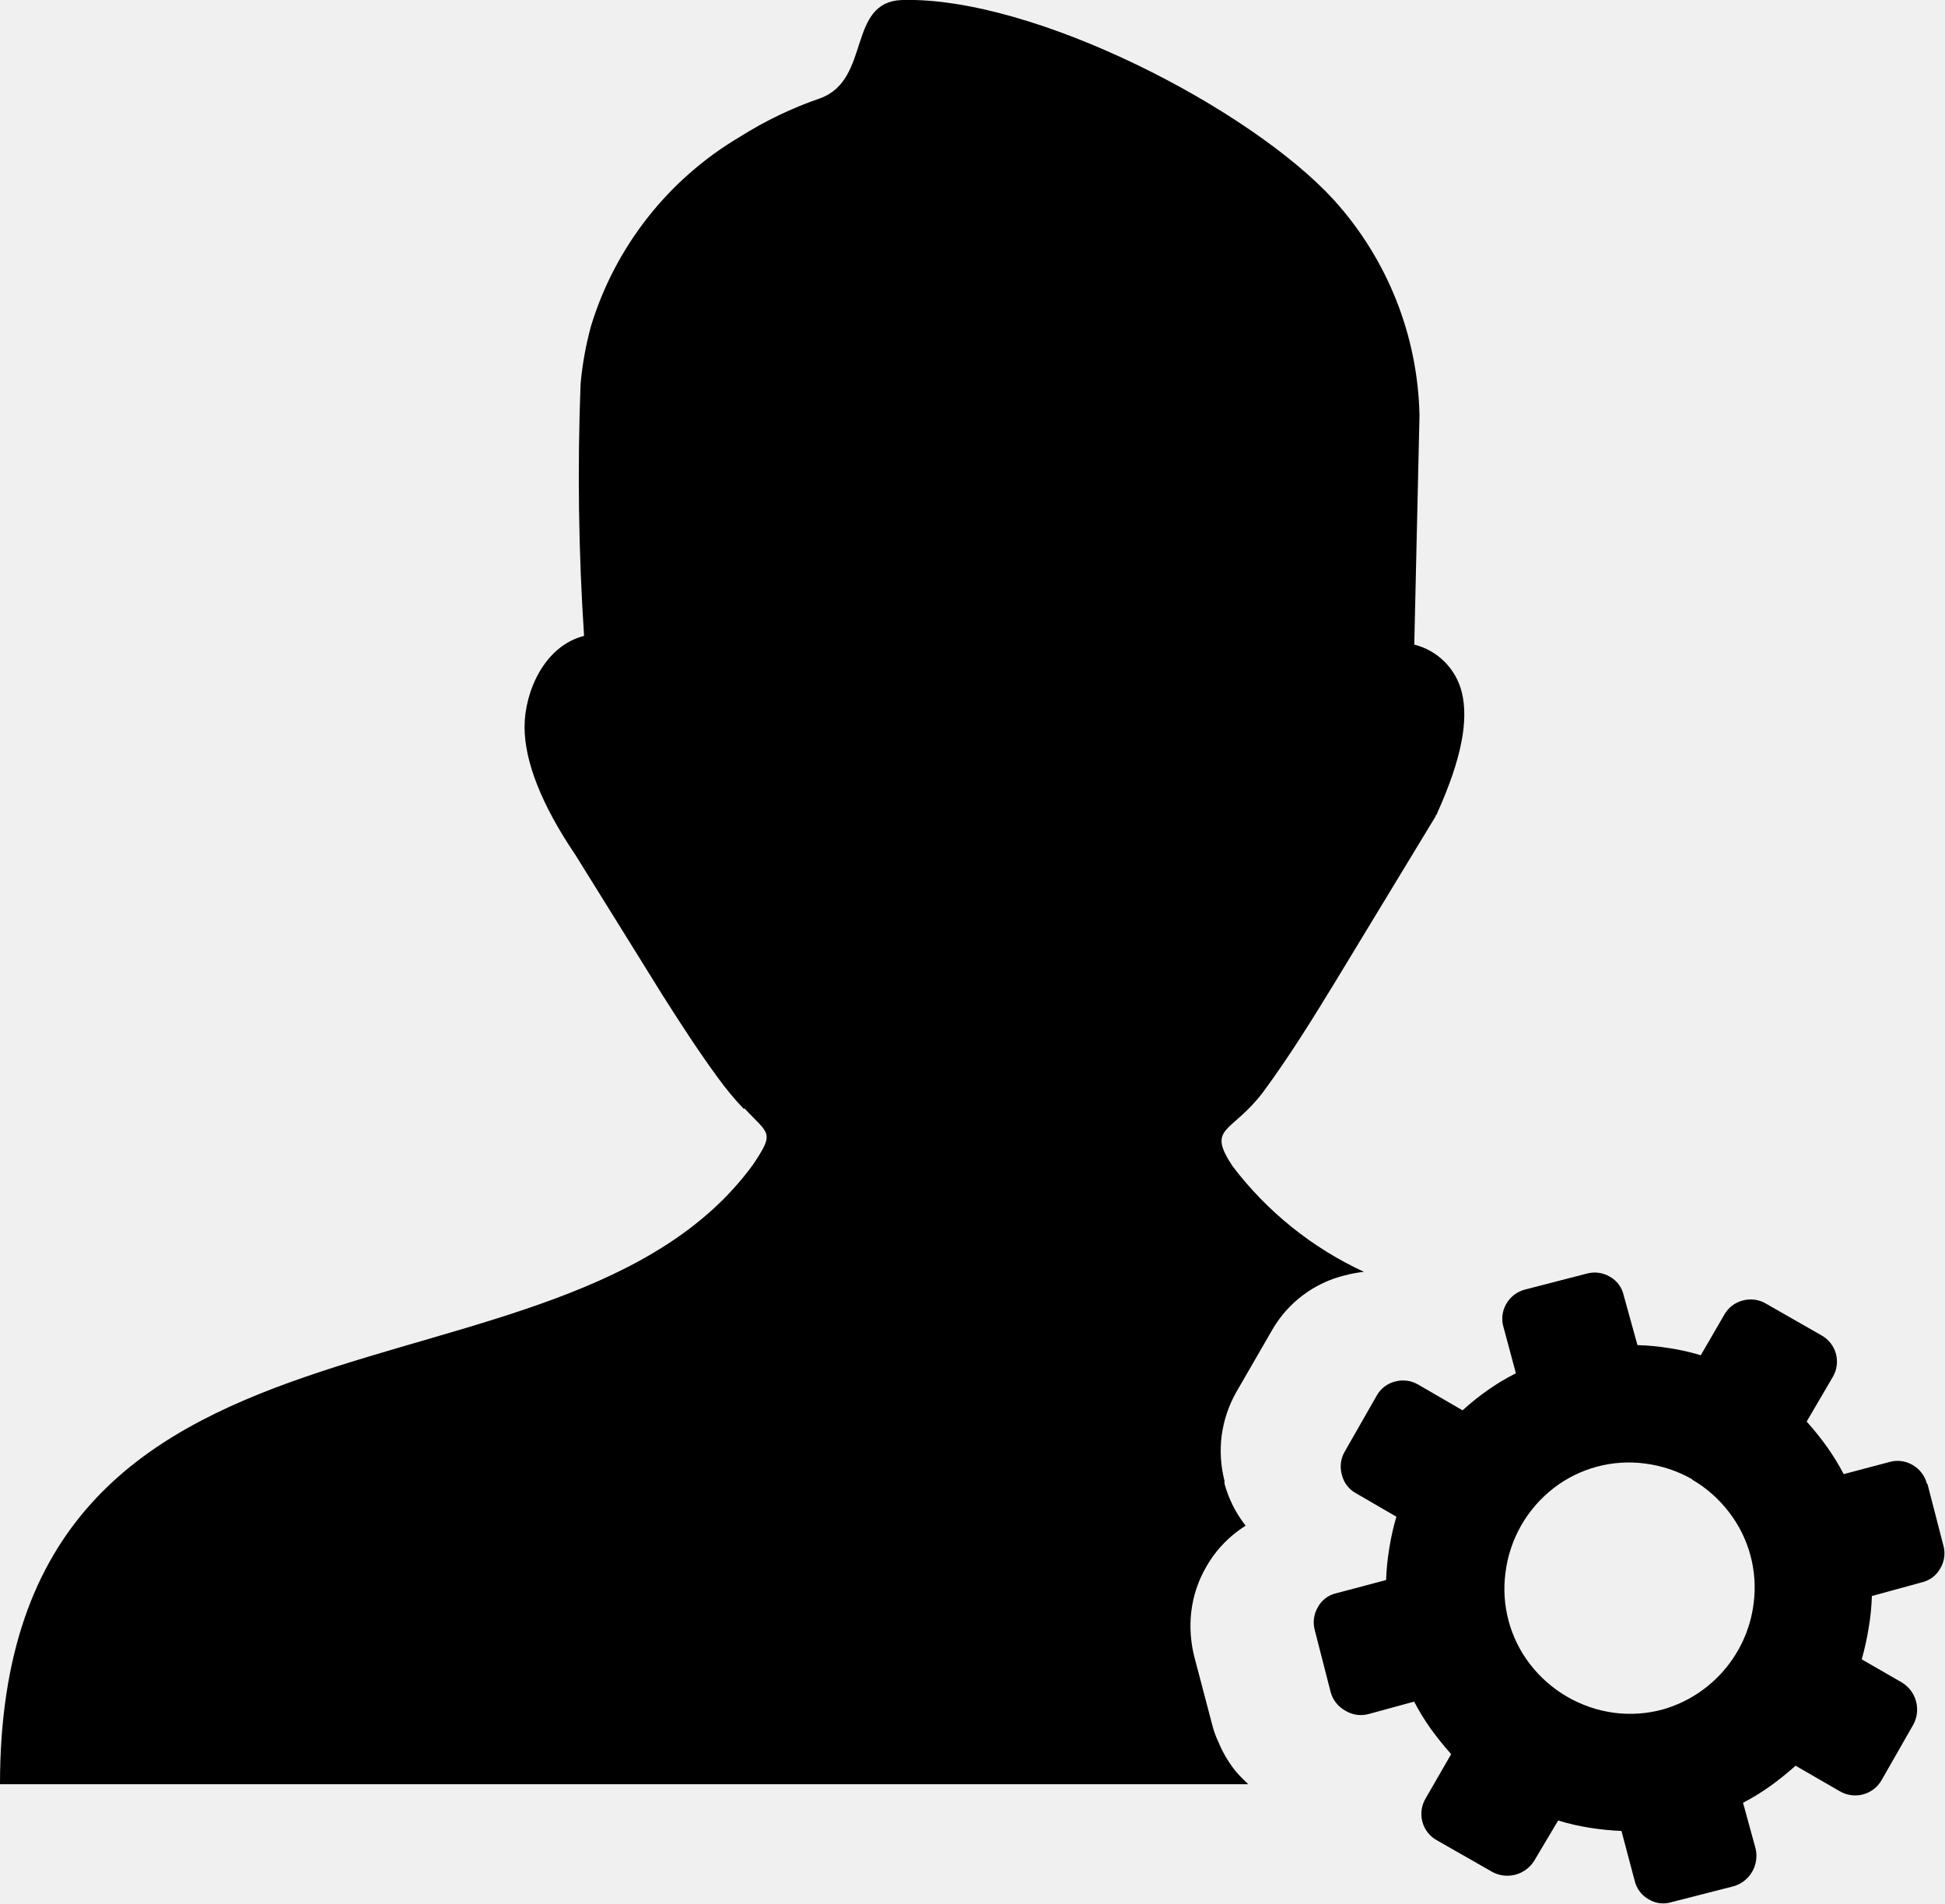
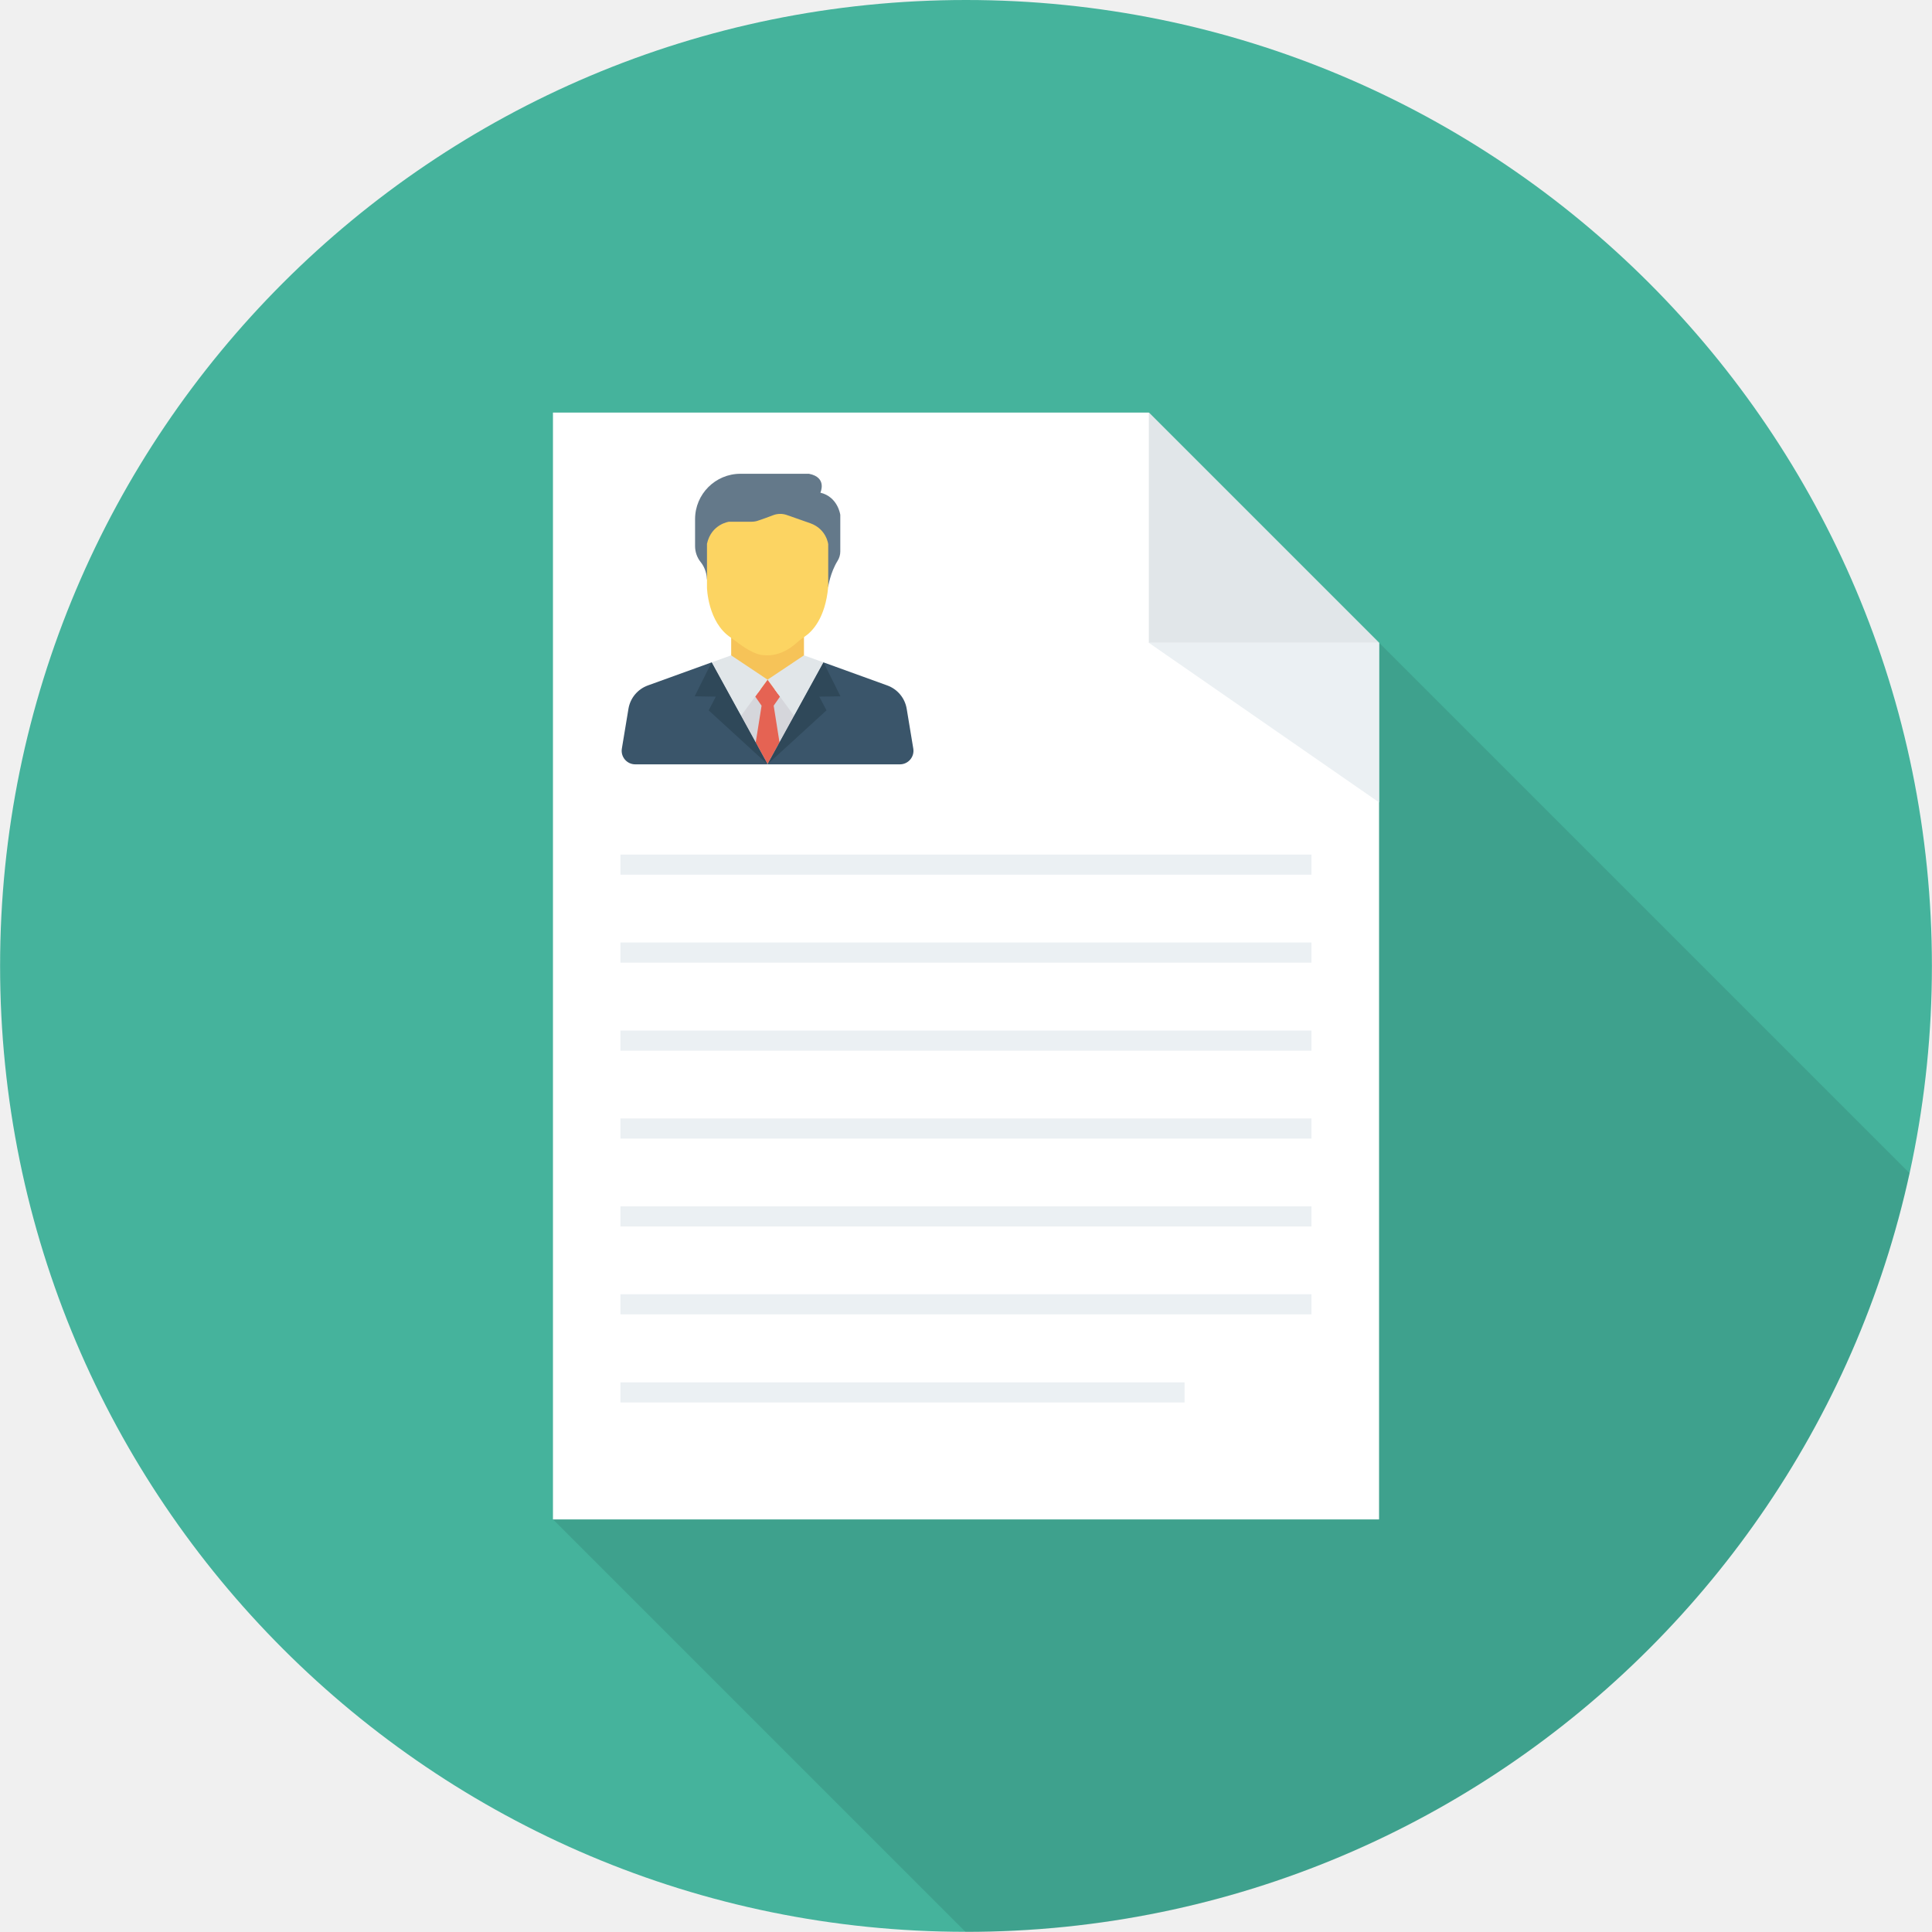
- <svg xmlns="http://www.w3.org/2000/svg" id="Layer_1" data-name="Layer 1" viewBox="0 0 122.88 120.26">
-   <path d="M47,70.06a19,19,0,0,1-1.66-2c-1.23-1.68-2.37-3.44-3.49-5.21L36.35,54c-2.1-3.1-3.21-5.86-3.21-8.08s1.25-5.12,3.76-5.75a152.65,152.65,0,0,1-.22-15.93,21.05,21.05,0,0,1,.66-3.65A21,21,0,0,1,46.75,8.64,24.2,24.2,0,0,1,51.84,6.2C55.05,5,53.5.12,57,0,65.34-.22,79,6.87,84.26,12.62a20.91,20.91,0,0,1,5.42,13.61l-.33,14.49a4.12,4.12,0,0,1,3,3c.44,1.77,0,4.2-1.55,7.64h0c0,.11-.11.11-.11.22L84.37,62c-1.44,2.36-2.92,4.75-4.58,7-2,2.63-3.59,2.16-1.91,4.68a22,22,0,0,0,8.29,6.66,8.55,8.55,0,0,0-1.19.22h0A7.29,7.29,0,0,0,80.38,84l-2.27,3.93a7.63,7.63,0,0,0-.93,2.77h0a7.61,7.61,0,0,0,.18,2.84l0,.18a7.45,7.45,0,0,0,1.27,2.57l.06.09q-.24.15-.48.33a7.3,7.3,0,0,0-2,2.26,7.39,7.39,0,0,0-.95,2.85,7.93,7.93,0,0,0,.2,2.86h0l1.15,4.37a5.51,5.51,0,0,0,.37,1,7.55,7.55,0,0,0,1,1.73c.1.13.21.25.32.37s.37.38.56.56H0c0-33,35.5-22.55,47.58-39.15,1.39-2.08,1-1.88-.55-3.55Zm74.74,23.68a1.92,1.92,0,0,0-.91-1.2,1.86,1.86,0,0,0-1.48-.18l-2.87.76a14.86,14.86,0,0,0-1.06-1.73,18.15,18.15,0,0,0-1.28-1.59L115.78,87a1.9,1.9,0,0,0-.71-2.65l-3.5-2a1.89,1.89,0,0,0-1.46-.2,1.87,1.87,0,0,0-1.18.91l-1.48,2.55a14.06,14.06,0,0,0-2-.45,15.22,15.22,0,0,0-2-.19l-.87-3.15a1.78,1.78,0,0,0-.87-1.17,1.89,1.89,0,0,0-1.49-.19l-3.87,1a1.9,1.9,0,0,0-1.19.91A1.86,1.86,0,0,0,95,83.88l.77,2.87A13.36,13.36,0,0,0,94,87.81a16.31,16.31,0,0,0-1.6,1.28l-2.79-1.62a1.9,1.9,0,0,0-1.47-.2,1.85,1.85,0,0,0-1.18.92l-2,3.5a1.87,1.87,0,0,0-.19,1.45,1.81,1.81,0,0,0,.9,1.19l2.55,1.48a15.58,15.58,0,0,0-.45,2,15.35,15.35,0,0,0-.2,2l-3.13.83a1.76,1.76,0,0,0-1.18.88,1.9,1.9,0,0,0-.19,1.48l1,3.9a1.91,1.91,0,0,0,.92,1.16,1.88,1.88,0,0,0,1.46.22l2.89-.79a14.86,14.86,0,0,0,1.06,1.73c.4.55.83,1.08,1.28,1.59l-1.61,2.79a1.91,1.91,0,0,0-.21,1.47,1.88,1.88,0,0,0,.92,1.18l3.5,2a2,2,0,0,0,2.65-.71L98.44,115a14.1,14.1,0,0,0,2,.46,17.27,17.27,0,0,0,2,.2l.83,3.13a1.82,1.82,0,0,0,.89,1.19,1.77,1.77,0,0,0,1.47.17l3.91-1a2,2,0,0,0,1.37-2.39l-.79-2.88a14.07,14.07,0,0,0,1.73-1.06,19.77,19.77,0,0,0,1.59-1.28l2.79,1.61a1.92,1.92,0,0,0,2.65-.71l2-3.5a2,2,0,0,0-.71-2.65l-2.55-1.47a17.82,17.82,0,0,0,.44-2,14.25,14.25,0,0,0,.2-2l3.14-.86a1.79,1.79,0,0,0,1.18-.88,1.86,1.86,0,0,0,.19-1.48l-1-3.87Zm-14.86-.29a8,8,0,0,1,2.36,2.08,7.78,7.78,0,0,1,1.55,5.76A8,8,0,0,1,105,108a7.87,7.87,0,0,1-3,.2,8.06,8.06,0,0,1-5.35-3.09,7.79,7.79,0,0,1-1.54-5.75A8,8,0,0,1,98.16,94a7.78,7.78,0,0,1,5.76-1.55,8.09,8.09,0,0,1,3,1Z" />
+ <svg xmlns="http://www.w3.org/2000/svg" version="1.1" id="Layer_1" viewBox="0 0 451.319 451.319" xml:space="preserve">
+   <circle style="fill:#45B39C;" cx="225.659" cy="225.638" r="225.638" />
+   <path style="opacity:0.1;enable-background:new    ;" d="M129.188,96.37v258.566l96.38,96.38c0.031,0,0.061,0.002,0.092,0.002  c108.013,0,198.249-75.908,220.403-177.276L268.391,96.37C268.391,96.37,129.188,96.37,129.188,96.37z M179.306,158.754l0.01,0.014  l-0.01,0.006V158.754z M179.306,178.551l-0.013-0.013l0.012-0.011h0l0.012,0.011L179.306,178.551z M179.333,158.756l-0.004,0.002  l0.004-0.005V158.756z" />
+   <polygon style="fill:#FFFFFF;" points="268.371,96.378 129.169,96.378 129.169,354.944 322.152,354.944 322.152,150.159 " />
+   <polygon style="fill:#E1E6E9;" points="268.371,150.159 322.152,150.159 268.371,96.378 " />
+   <polygon style="fill:#EBF0F3;" points="322.152,150.159 268.371,150.159 322.152,187.438 " />
+   <g>
+     <path style="fill:#F6C358;" d="M179.284,162.098l0.023,0.015l0,0v-0.02l0.01,0.014l0.012-0.008v0l0.004-0.005v0.003l8.473-5.663   l0.001,0v-9.385c-0.641,0.441-1.256,0.92-1.834,1.441c-3.718,3.361-7.365,2.785-7.365,2.785c-2.224,0.059-5.393-2.22-6.744-3.281   c-0.344-0.27-0.697-0.528-1.059-0.773v9.212l0,0L179.284,162.098z" />
+     <polygon style="fill:#F6C358;" points="179.306,158.775 179.306,158.775 179.306,158.774 179.306,158.774 176.565,162.508    176.565,162.508  " />
+   </g>
+   <path style="fill:#64798A;" d="M193.474,137.047c0,0,0.49-3.308,2.184-6.026c0.411-0.66,0.636-1.418,0.636-2.196v-8.551  c0,0-0.534-4.193-4.65-5.184c0,0,1.677-3.571-2.668-4.415h-16.009l0,0c-5.852,0-10.597,4.744-10.597,10.597v6.282  c0,1.361,0.456,2.685,1.308,3.747c0.671,0.835,1.367,2.148,1.475,4.048" />
+   <path style="fill:#FCD462;" d="M178.608,153.056c0,0,3.647,0.576,7.365-2.785c0.578-0.522,1.193-1,1.834-1.441  c0.063-0.044,0.125-0.089,0.189-0.132c1.646-1.106,4.809-4.171,5.479-11.651v-9.911c0,0-0.381-3.507-4.117-4.879l-5.552-1.949  c-1.035-0.363-2.165-0.349-3.191,0.04c-1.15,0.437-2.669,1.002-3.625,1.308c-0.458,0.147-0.936,0.22-1.417,0.22h-5.275  c0,0-4.117,0.534-5.146,5.145v8.327v1.927c0,0,0.179,8.1,5.542,11.65c0.038,0.025,0.073,0.052,0.111,0.077  c0.362,0.244,0.715,0.503,1.059,0.773C173.215,150.836,176.384,153.115,178.608,153.056z" />
+   <g>
+     <polygon style="fill:#D5D6DB;" points="182.048,161.783 180.312,164.275 181.915,174.376 185.931,167.073  " />
+     <polygon style="fill:#D5D6DB;" points="176.83,174.997 178.587,163.924 176.676,161.181 172.42,166.978  " />
+     <polygon style="fill:#D5D6DB;" points="176.565,162.508 176.449,162.666 179.306,158.789 179.306,158.775 179.306,158.775  " />
+   </g>
+   <g>
+     <polygon style="fill:#E56353;" points="182.096,173.431 180.734,164.846 182.209,162.728 182.209,162.728 179.306,158.774    179.306,158.775 179.306,158.789 176.449,162.666 176.417,162.709 176.417,162.709 176.417,162.709 177.905,164.846    176.537,173.469 176.537,173.469 179.306,178.504 182.096,173.432  " />
+     <polygon style="fill:#E56353;" points="179.323,178.535 179.587,178.27 179.315,178.52  " />
+     <polygon style="fill:#E56353;" points="179.297,178.52 179.025,178.27 179.289,178.535  " />
+     <polygon style="fill:#E56353;" points="179.294,178.539 179.306,178.552 179.319,178.539 179.306,178.528 179.306,178.528    179.306,178.528  " />
+     <polygon style="fill:#E56353;" points="179.333,158.754 179.328,158.759 179.333,158.756  " />
+     <polygon style="fill:#E56353;" points="179.306,158.754 179.306,158.774 179.316,158.767  " />
+   </g>
+   <g>
+     <polygon style="fill:#E1E6E9;" points="179.333,158.756 179.328,158.759 179.328,158.759 179.316,158.767 179.306,158.774    179.306,158.774 179.306,158.774 179.306,158.774 179.306,158.774 182.209,162.728 185.51,167.224 192.38,154.734 187.807,153.094    187.806,153.094  " />
+     <polygon style="fill:#E1E6E9;" points="176.417,162.709 176.417,162.709 176.565,162.508 179.306,158.774 179.306,158.774    179.306,158.774 179.284,158.759 170.806,153.094 170.806,153.094 166.232,154.734 173.102,167.224  " />
+   </g>
+   <g>
+     <path style="fill:#3A556A;" d="M179.323,178.535l0.009,0.017h3.576h27.313c1.955,0,3.443-1.754,3.124-3.683l-1.539-9.292   c-0.415-2.506-2.151-4.593-4.54-5.457l-14.886-5.386" />
+     <ellipse transform="matrix(-0.7203 -0.6936 0.6936 -0.7203 184.6395 431.5238)" style="fill:#3A556A;" cx="179.316" cy="178.538" rx="0.015" ry="0.01" />
+   </g>
+   <g>
+     <polygon style="fill:#2F4859;" points="182.096,173.432 179.306,178.504 179.306,178.504 179.315,178.52 179.587,178.27    193.066,165.94 191.389,162.738 196.334,162.662 192.38,154.734 185.51,167.224  " />
+     <polygon style="fill:#2F4859;" points="179.294,178.539 179.306,178.528 179.306,178.528 179.297,178.52 179.289,178.535  " />
+   </g>
+   <path style="fill:#3A556A;" d="M179.294,178.539l-0.004-0.004l-13.057-23.801l-14.886,5.386c-2.389,0.864-4.125,2.951-4.54,5.457  l-1.539,9.292c-0.319,1.929,1.169,3.683,3.124,3.683h27.339h2.111h0.026h1.438h0L179.294,178.539z" />
+   <polygon style="fill:#2F4859;" points="179.323,178.535 179.315,178.52 179.306,178.504 179.306,178.504 176.537,173.469   173.102,167.224 166.232,154.734 162.279,162.662 167.223,162.738 165.546,165.94 179.025,178.27 179.297,178.52 179.306,178.528   179.306,178.528 179.319,178.539 179.333,178.552 " />
+   <g>
+     <rect x="144.938" y="199.629" style="fill:#EBF0F3;" width="161.423" height="4.7" />
+     <rect x="144.938" y="220.175" style="fill:#EBF0F3;" width="161.423" height="4.7" />
+     <rect x="144.938" y="240.742" style="fill:#EBF0F3;" width="161.423" height="4.7" />
+     <rect x="144.938" y="261.274" style="fill:#EBF0F3;" width="161.423" height="4.7" />
+     <rect x="144.938" y="281.805" style="fill:#EBF0F3;" width="161.423" height="4.7" />
+     <rect x="144.938" y="302.336" style="fill:#EBF0F3;" width="161.423" height="4.7" />
+     <rect x="144.938" y="322.918" style="fill:#EBF0F3;" width="131.779" height="4.7" />
+   </g>
</svg>
